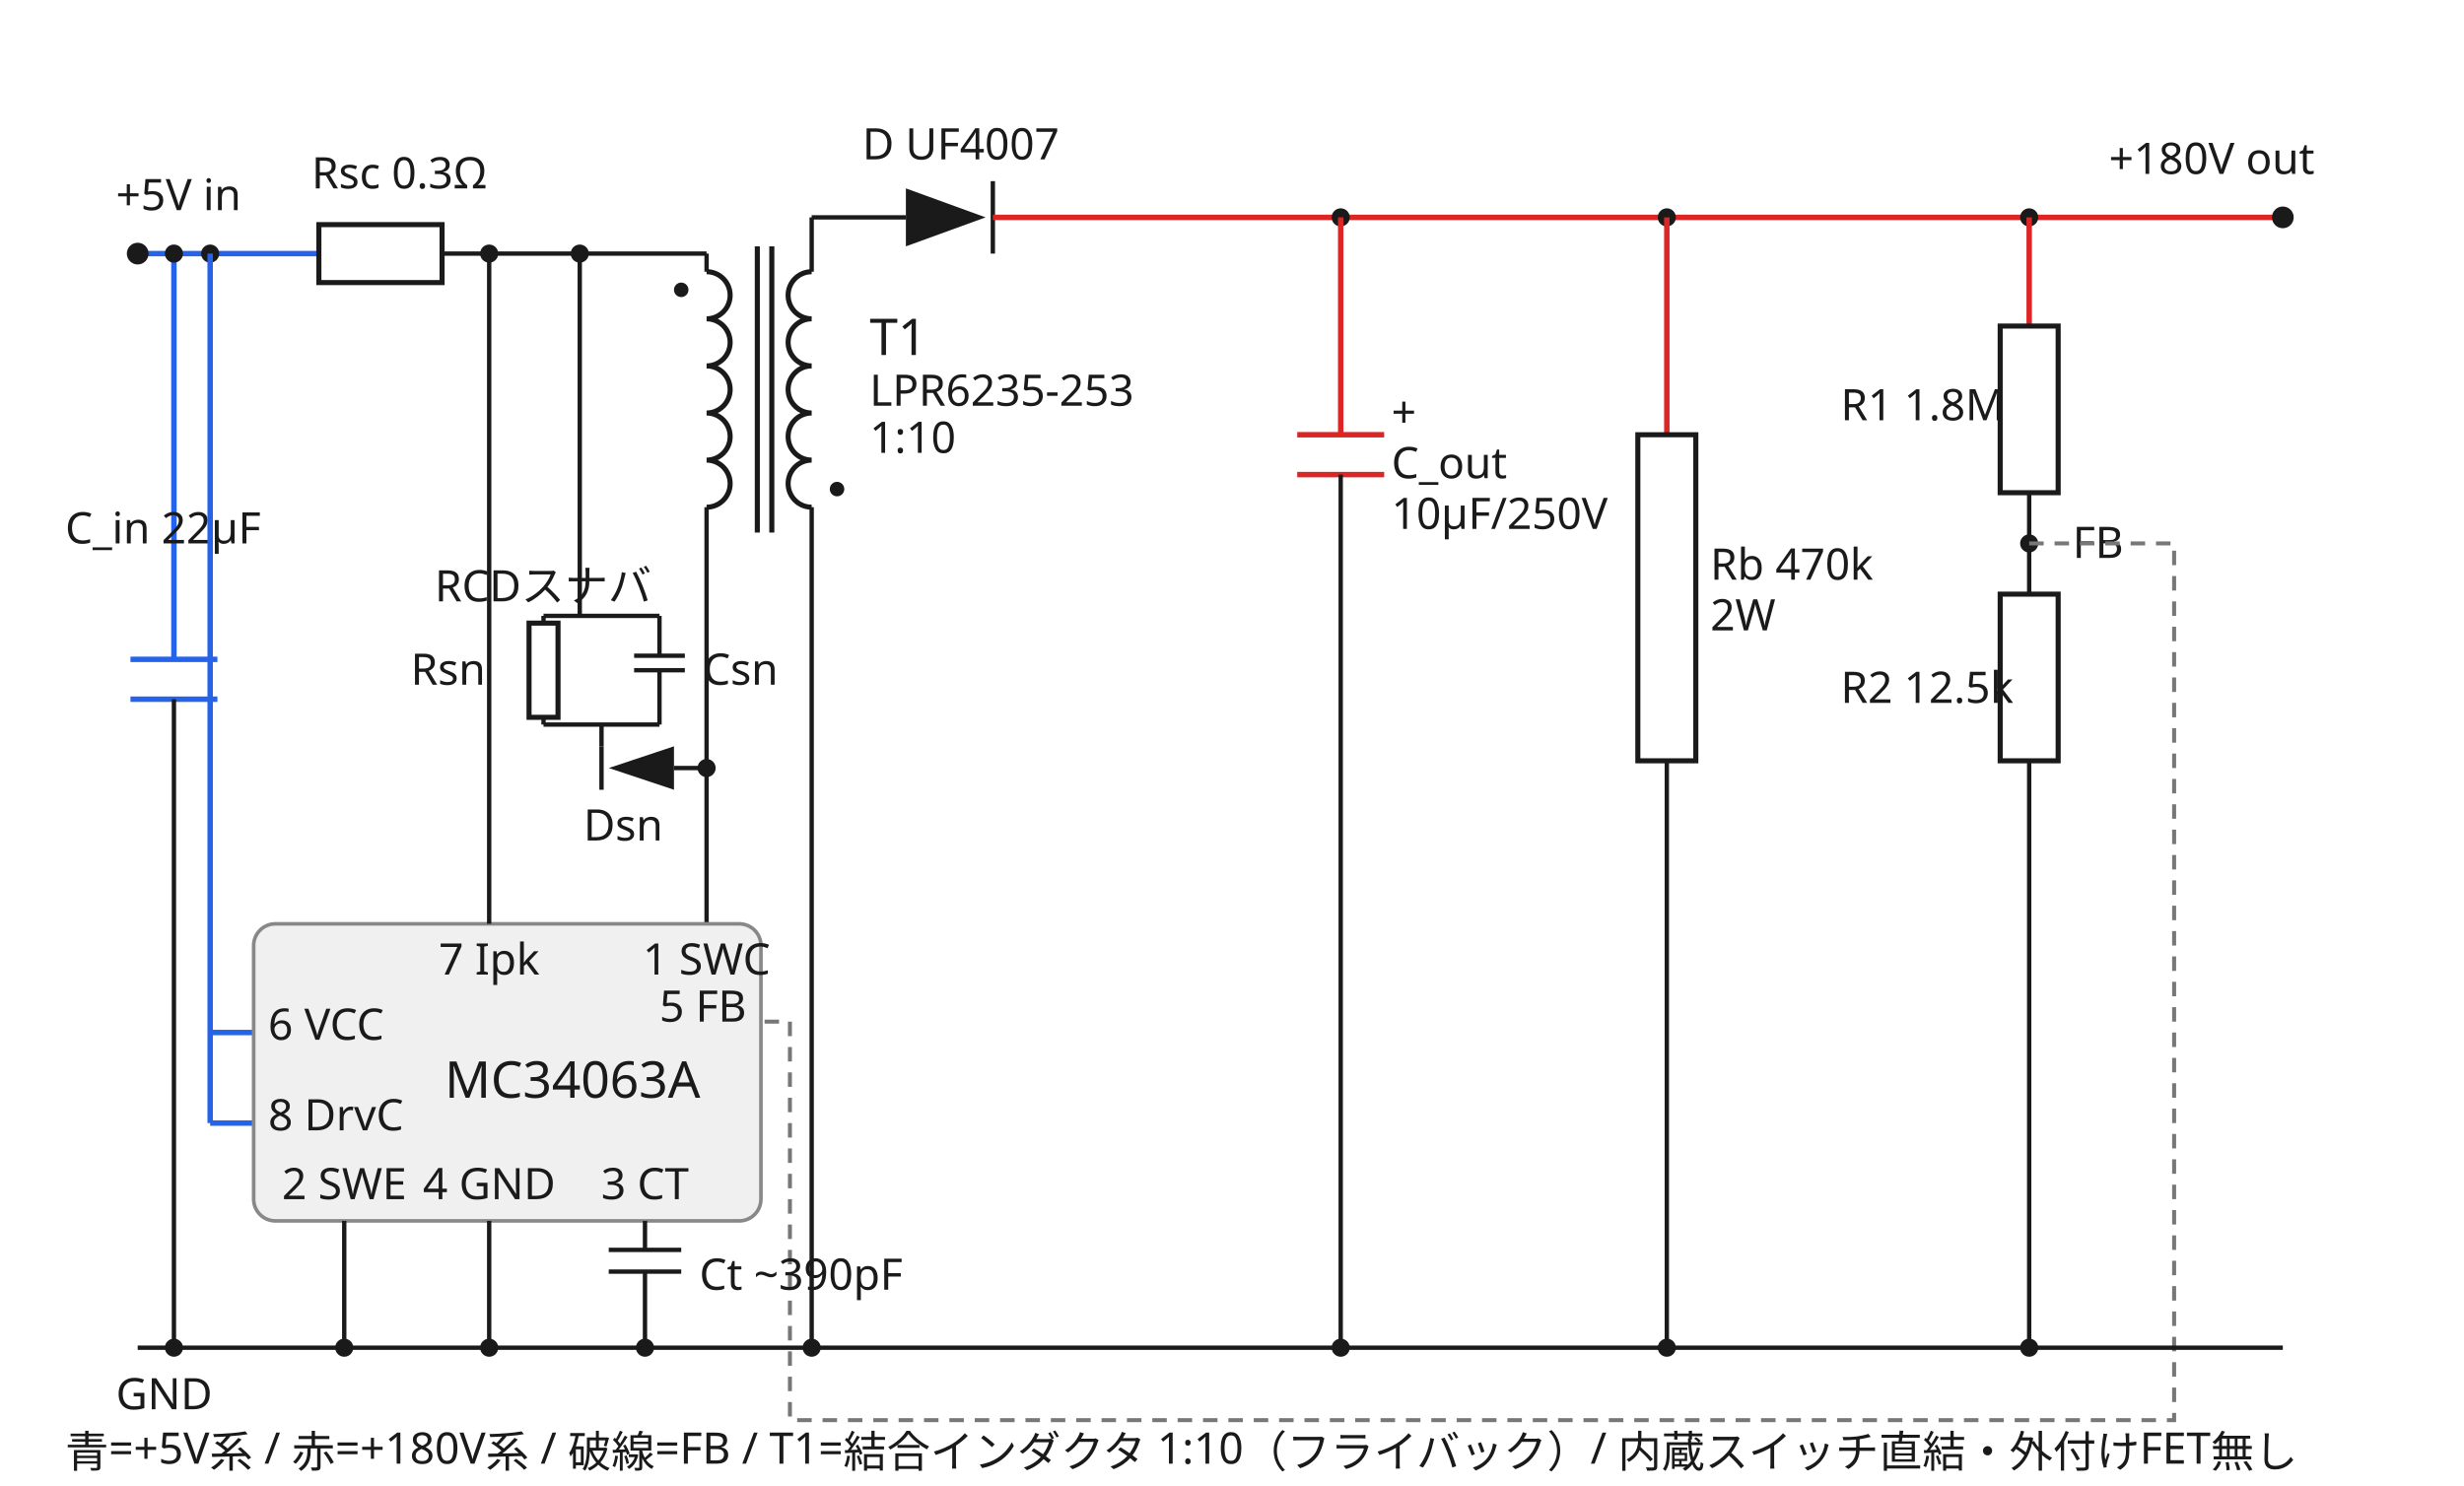
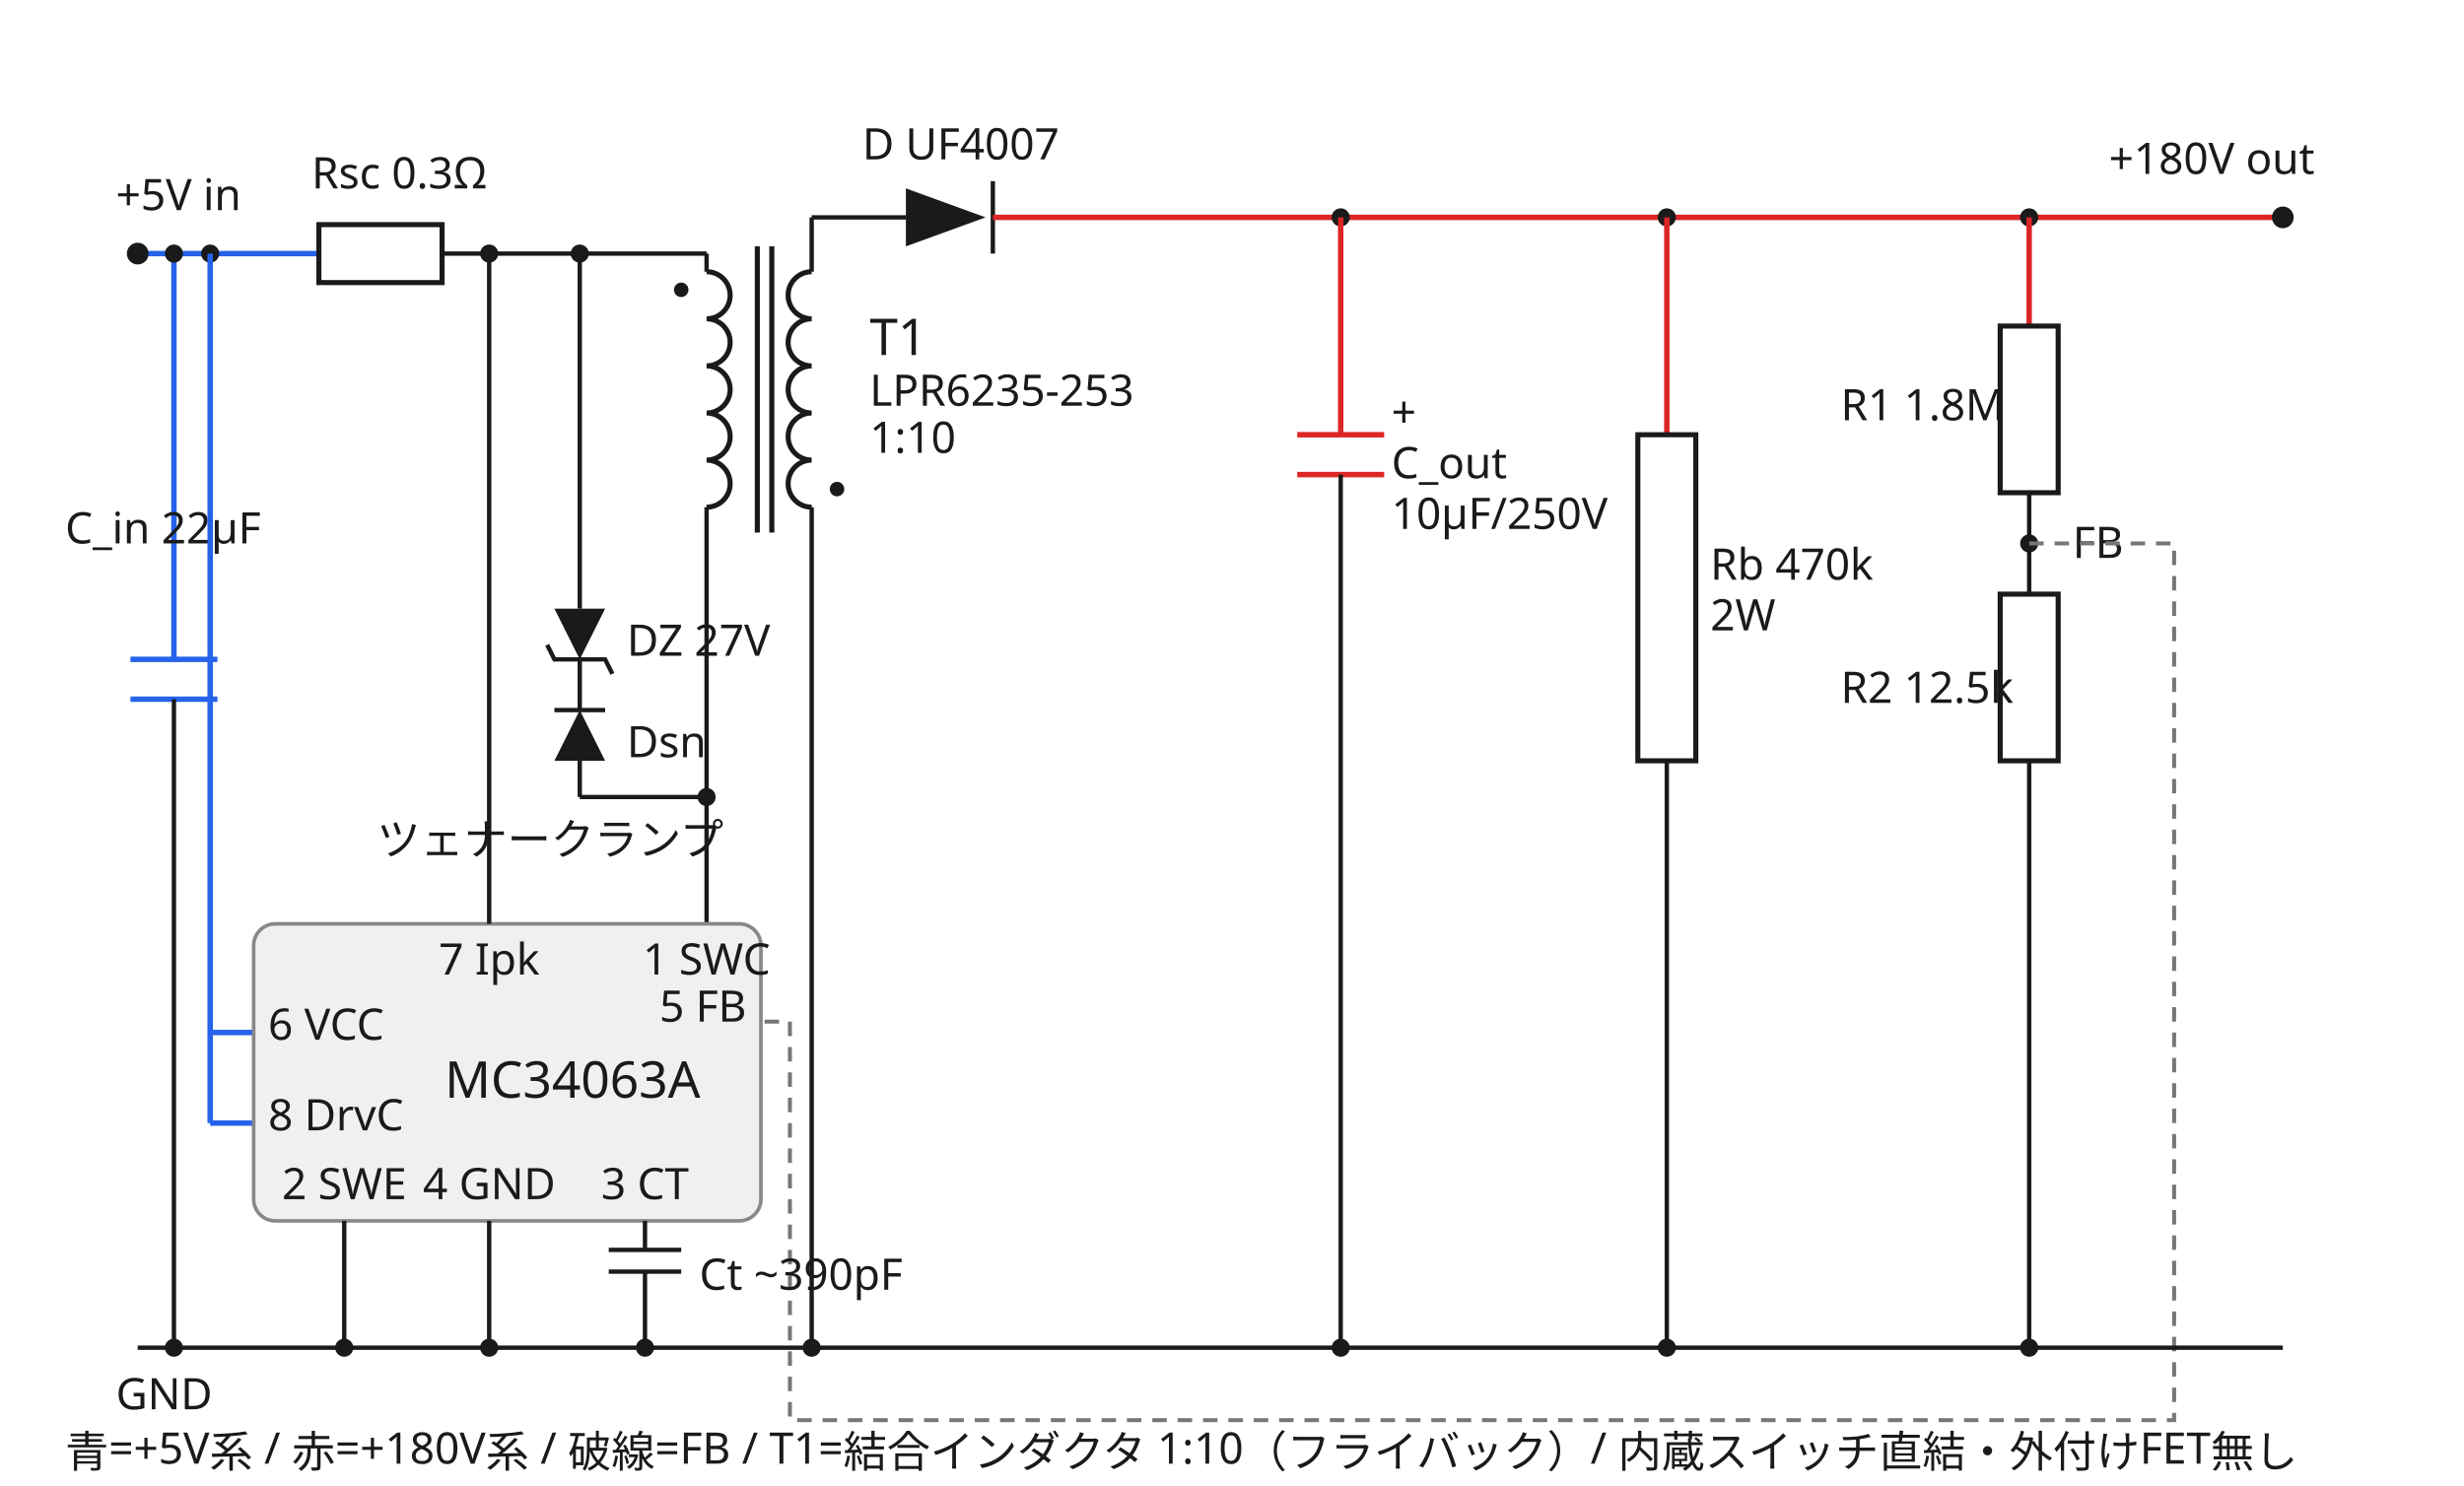
<svg xmlns="http://www.w3.org/2000/svg" width="100%" viewBox="0 0 680 410" role="img">
  <style>
.w{fill:none;stroke:#1a1a1a;stroke-width:1.2}
.b{fill:none;stroke:#2563eb;stroke-width:1.5}
.r{fill:none;stroke:#dc2626;stroke-width:1.5}
.c{fill:none;stroke:#777;stroke-width:1.1;stroke-dasharray:4 3}
.body{fill:none;stroke:#1a1a1a;stroke-width:1.4}
.dot{fill:#1a1a1a}
.tri{fill:#1a1a1a}
text{font-family:sans-serif;fill:#1a1a1a}
.t{font-size:14px}.ts{font-size:12px}
.box{fill:#f0f0f0;stroke:#888;stroke-width:1}
.sn{fill:#fafafa;stroke:#aaa;stroke-width:1;stroke-dasharray:3 2}
</style>
  <path class="b" d="M38,70 H88" />
  <circle class="dot" cx="38" cy="70" r="3" />
  <text class="ts" x="32" y="58">+5V in</text>
  <path class="b" d="M48,70 V182" />
  <path class="b" d="M36,182 H60" />
  <path class="b" d="M36,193 H60" />
  <path class="w" d="M48,193 V372" />
  <circle class="dot" cx="48" cy="70" r="2.5" />
  <text class="ts" x="18" y="150">C_in 22µF</text>
  <circle class="dot" cx="58" cy="70" r="2.5" />
  <path class="b" d="M58,70 V310" />
  <path class="b" d="M58,285 H70" />
  <path class="b" d="M58,310 H70" />
  <rect class="body" x="88" y="62" width="34" height="16" />
  <text class="ts" x="86" y="52">Rsc 0.3Ω</text>
  <path class="w" d="M122,70 H195" />
  <circle class="dot" cx="135" cy="70" r="2.5" />
  <path class="w" d="M195,70 V75" />
  <path class="body" d="M195,75 a6.5,6.5 0 0 1 0,13 a6.5,6.5 0 0 1 0,13 a6.5,6.5 0 0 1 0,13 a6.5,6.5 0 0 1 0,13 a6.5,6.5 0 0 1 0,13" />
  <line class="body" x1="209" y1="68" x2="209" y2="147" />
  <line class="body" x1="213" y1="68" x2="213" y2="147" />
  <path class="body" d="M224,75 a6.5,6.5 0 0 0 0,13 a6.5,6.5 0 0 0 0,13 a6.5,6.5 0 0 0 0,13 a6.5,6.5 0 0 0 0,13 a6.5,6.5 0 0 0 0,13" />
  <circle class="dot" cx="188" cy="80" r="2" />
  <circle class="dot" cx="231" cy="135" r="2" />
  <text class="t" x="240" y="98">T1</text>
  <text class="ts" x="240" y="112">LPR6235-253</text>
  <text class="ts" x="240" y="125">1:10</text>
  <path class="w" d="M195,140 V255" />
  <circle class="dot" cx="160" cy="70" r="2.5" />
-   <path class="w" d="M160,70 V170" />
-   <path class="w" d="M150,170 H182" />
-   <rect class="body" x="146" y="172" width="8" height="26" />
-   <path class="w" d="M150,170 V172" />
-   <path class="w" d="M150,198 V200" />
-   <text class="ts" x="134" y="189" text-anchor="end">Rsn</text>
-   <path class="w" d="M182,170 V181" />
-   <path class="w" d="M175,181 H189" />
-   <path class="w" d="M175,185 H189" />
-   <path class="w" d="M182,185 V200" />
-   <text class="ts" x="194" y="189">Csn</text>
-   <path class="w" d="M150,200 H182" />
-   <path class="w" d="M166,200 V206" />
-   <line class="w" x1="166" y1="206" x2="166" y2="218" />
-   <polygon class="tri" points="186,206 186,218 168,212" />
-   <path class="w" d="M186,212 H195" />
-   <circle class="dot" cx="195" cy="212" r="2.5" />
-   <text class="ts" x="172" y="232" text-anchor="middle">Dsn</text>
-   <text class="ts" x="120" y="166">RCDスナバ</text>
+   <path class="w" d="M160,70 V168" />
+   <polygon class="tri" points="153,168 167,168 160,182" />
+   <path class="w" d="M151,178 L153,182 L167,182 L169,186" />
+   <path class="w" d="M160,182 V196" />
+   <text class="ts" x="173" y="181">DZ 27V</text>
+   <line class="w" x1="153" y1="196" x2="167" y2="196" />
+   <polygon class="tri" points="153,210 167,210 160,196" />
+   <path class="w" d="M160,210 V220" />
+   <text class="ts" x="173" y="209">Dsn</text>
+   <path class="w" d="M160,220 H195" />
+   <circle class="dot" cx="195" cy="220" r="2.5" />
+   <text class="ts" x="104" y="236">ツェナークランプ</text>
  <path class="w" d="M224,75 V60" />
  <path class="w" d="M224,60 H250" />
  <polygon class="tri" points="250,52 250,68 272,60" />
  <line class="w" x1="274" y1="50" x2="274" y2="70" />
  <text class="ts" x="238" y="44">D UF4007</text>
  <path class="w" d="M224,140 V372" />
  <path class="r" d="M274,60 H630" />
  <circle class="dot" cx="630" cy="60" r="3" />
  <text class="ts" x="582" y="48">+180V out</text>
  <circle class="dot" cx="370" cy="60" r="2.5" />
  <circle class="dot" cx="460" cy="60" r="2.5" />
  <circle class="dot" cx="560" cy="60" r="2.5" />
  <path class="r" d="M370,60 V120" />
  <path class="r" d="M358,120 H382" />
  <path class="r" d="M358,131 H382" />
  <path class="w" d="M370,131 V372" />
  <text class="ts" x="384" y="118">+</text>
  <text class="ts" x="384" y="132">C_out</text>
  <text class="ts" x="384" y="146">10µF/250V</text>
  <path class="r" d="M460,60 V120" />
  <rect class="body" x="452" y="120" width="16" height="90" />
  <path class="w" d="M460,210 V372" />
  <text class="ts" x="472" y="160">Rb 470k</text>
  <text class="ts" x="472" y="174">2W</text>
  <path class="r" d="M560,60 V90" />
  <rect class="body" x="552" y="90" width="16" height="46" />
  <path class="w" d="M560,136 V164" />
  <circle class="dot" cx="560" cy="150" r="2.5" />
  <rect class="body" x="552" y="164" width="16" height="46" />
  <path class="w" d="M560,210 V372" />
  <text class="ts" x="508" y="116">R1 1.8M</text>
  <text class="ts" x="508" y="194">R2 12.5k</text>
  <text class="ts" x="572" y="154">FB</text>
  <path class="c" d="M560,150 H600 V392 H218 V282 H210" />
  <rect class="box" x="70" y="255" width="140" height="82" rx="6" />
  <text class="t" x="158" y="303" text-anchor="middle">MC34063A</text>
  <text class="ts" x="195" y="269" text-anchor="middle">1 SWC</text>
  <text class="ts" x="135" y="269" text-anchor="middle">7 Ipk</text>
  <text class="ts" x="74" y="287">6 VCC</text>
  <text class="ts" x="74" y="312">8 DrvC</text>
  <text class="ts" x="206" y="282" text-anchor="end">5 FB</text>
  <text class="ts" x="95" y="331" text-anchor="middle">2 SWE</text>
  <text class="ts" x="135" y="331" text-anchor="middle">4 GND</text>
  <text class="ts" x="178" y="331" text-anchor="middle">3 CT</text>
  <path class="w" d="M135,70 V255" />
  <path class="w" d="M95,337 V372" />
  <path class="w" d="M135,337 V372" />
  <path class="w" d="M178,337 V345" />
  <path class="w" d="M168,345 H188" />
  <path class="w" d="M168,351 H188" />
  <path class="w" d="M178,351 V372" />
  <text class="ts" x="193" y="356">Ct ~390pF</text>
  <path class="w" d="M38,372 H630" />
  <text class="ts" x="32" y="389">GND</text>
  <circle class="dot" cx="48" cy="372" r="2.5" />
  <circle class="dot" cx="95" cy="372" r="2.5" />
  <circle class="dot" cx="135" cy="372" r="2.5" />
  <circle class="dot" cx="178" cy="372" r="2.5" />
  <circle class="dot" cx="224" cy="372" r="2.5" />
  <circle class="dot" cx="370" cy="372" r="2.5" />
  <circle class="dot" cx="460" cy="372" r="2.5" />
  <circle class="dot" cx="560" cy="372" r="2.5" />
  <text class="ts" x="18" y="405">青=+5V系 / 赤=+180V系 / 破線=FB / T1=結合インダクタ 1:10（フライバック）/ 内蔵スイッチ直結・外付けFET無し</text>
</svg>
